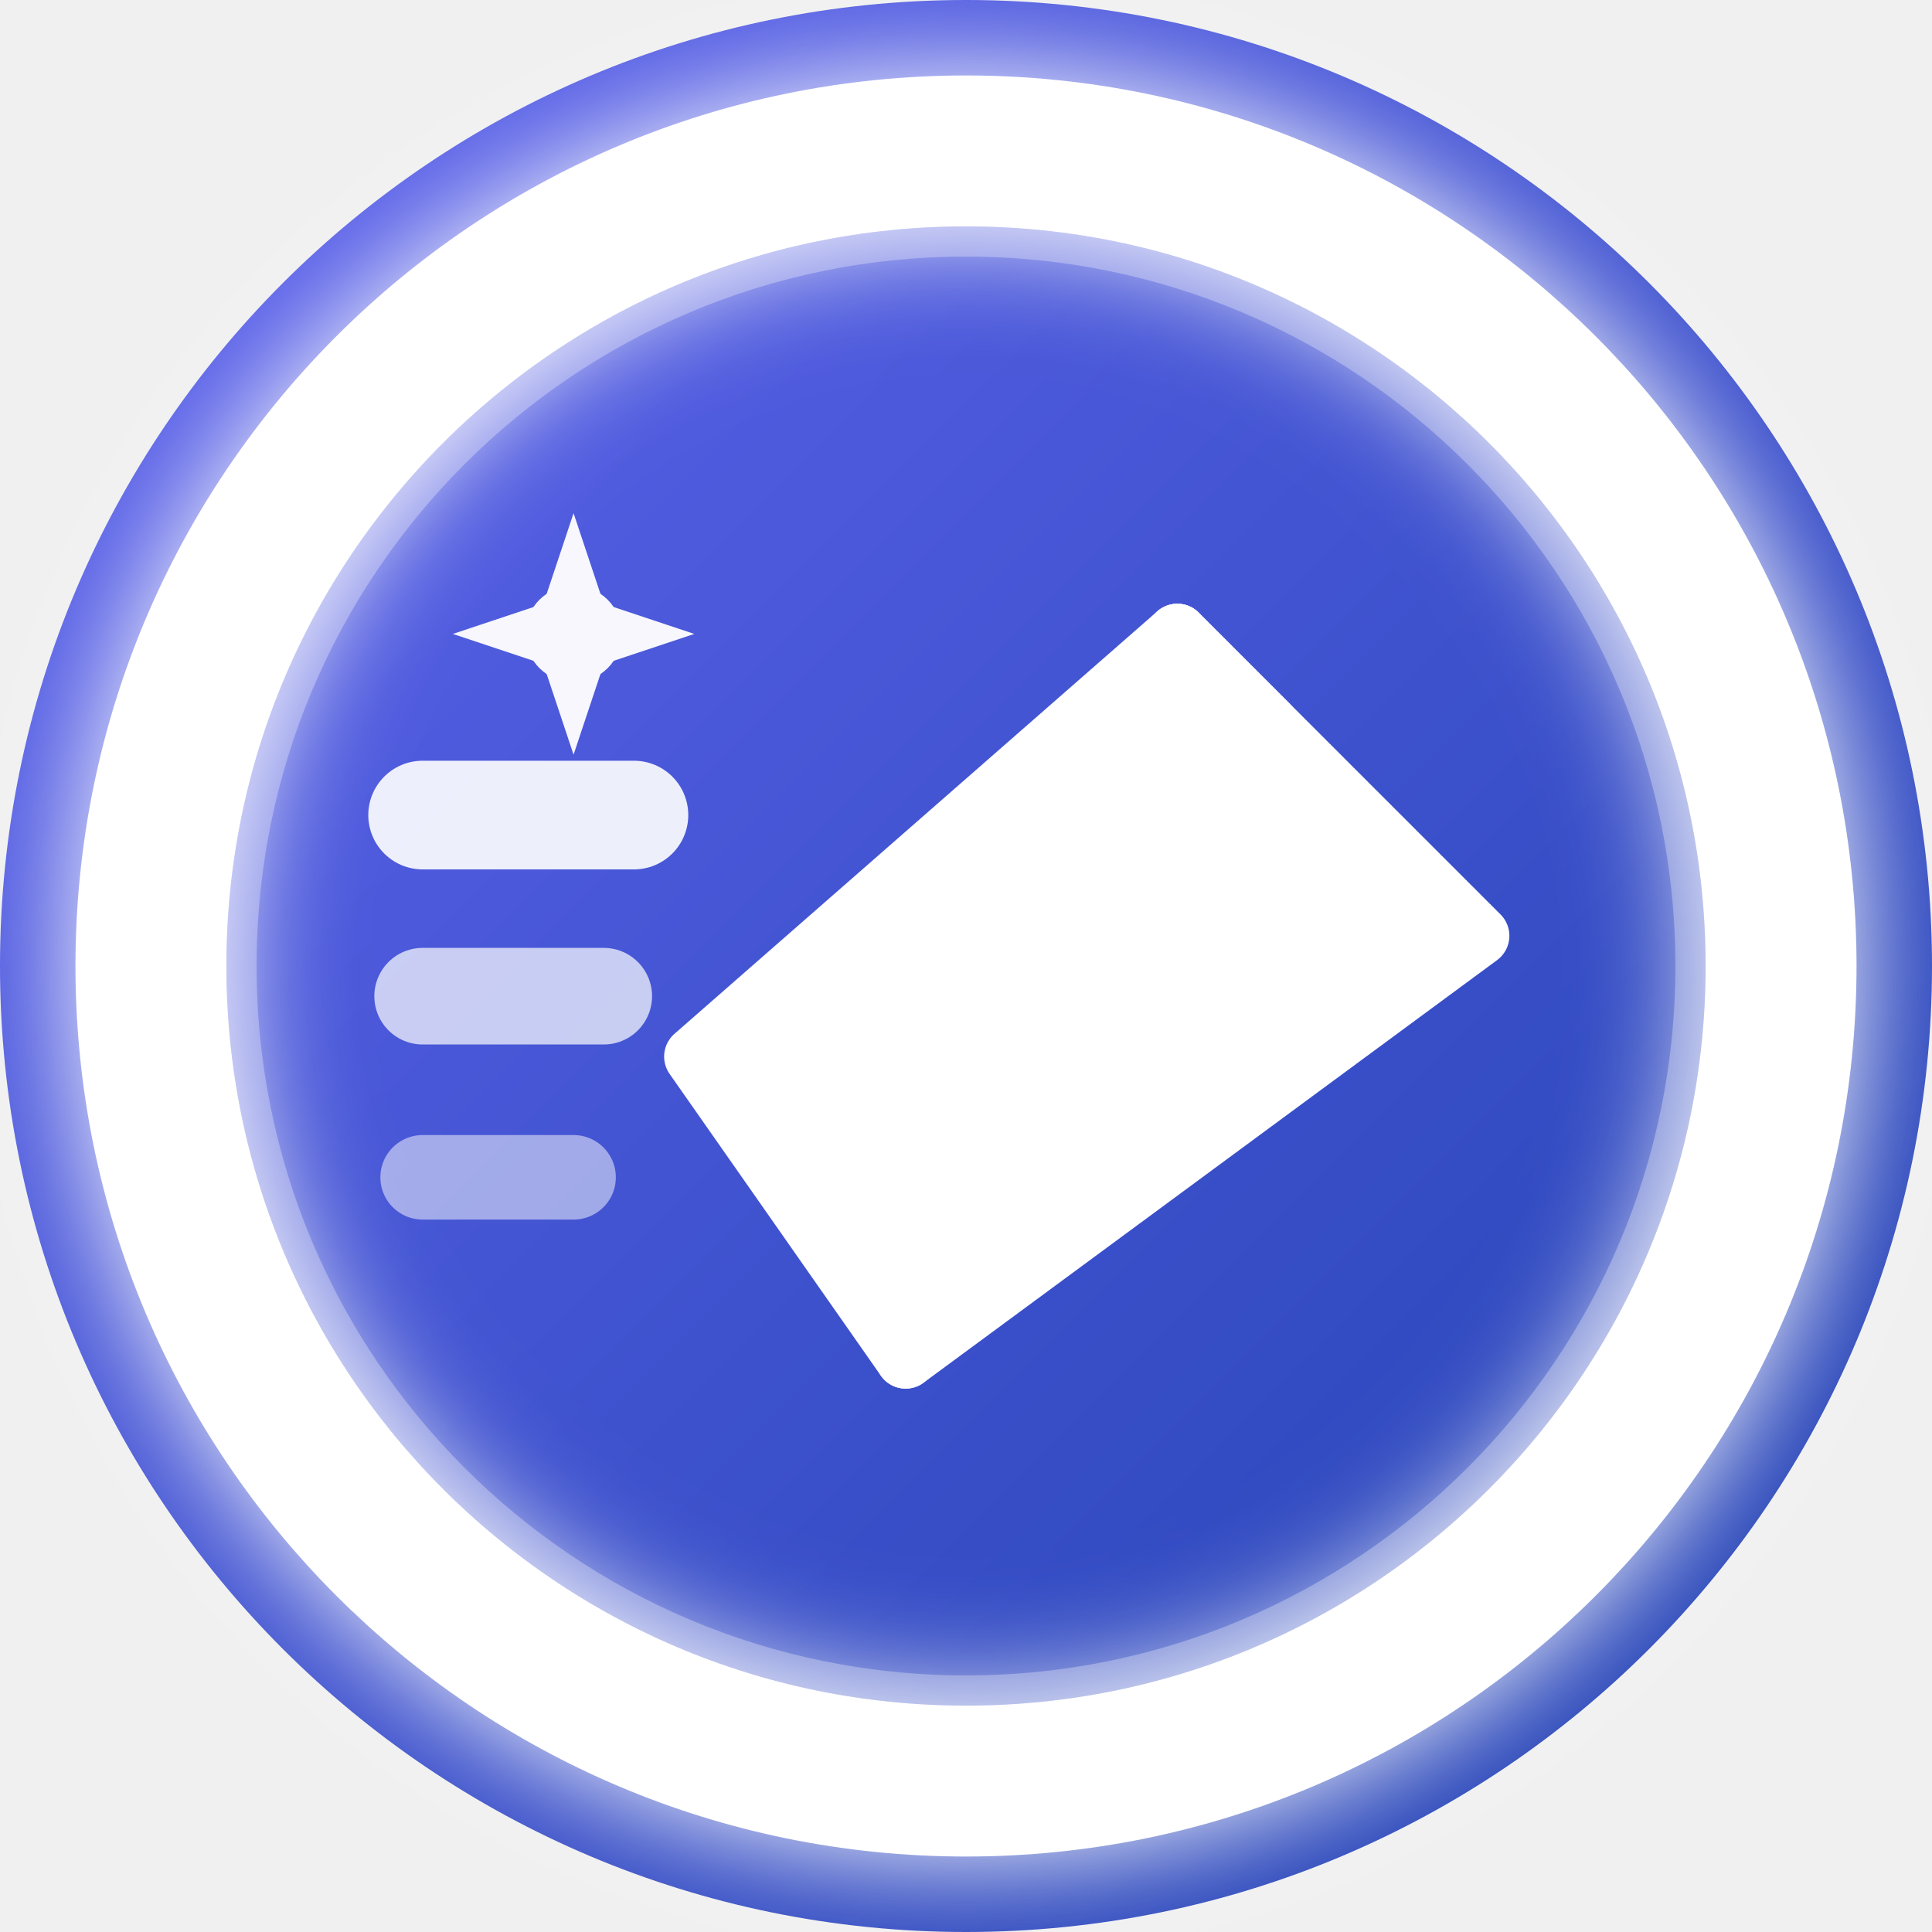
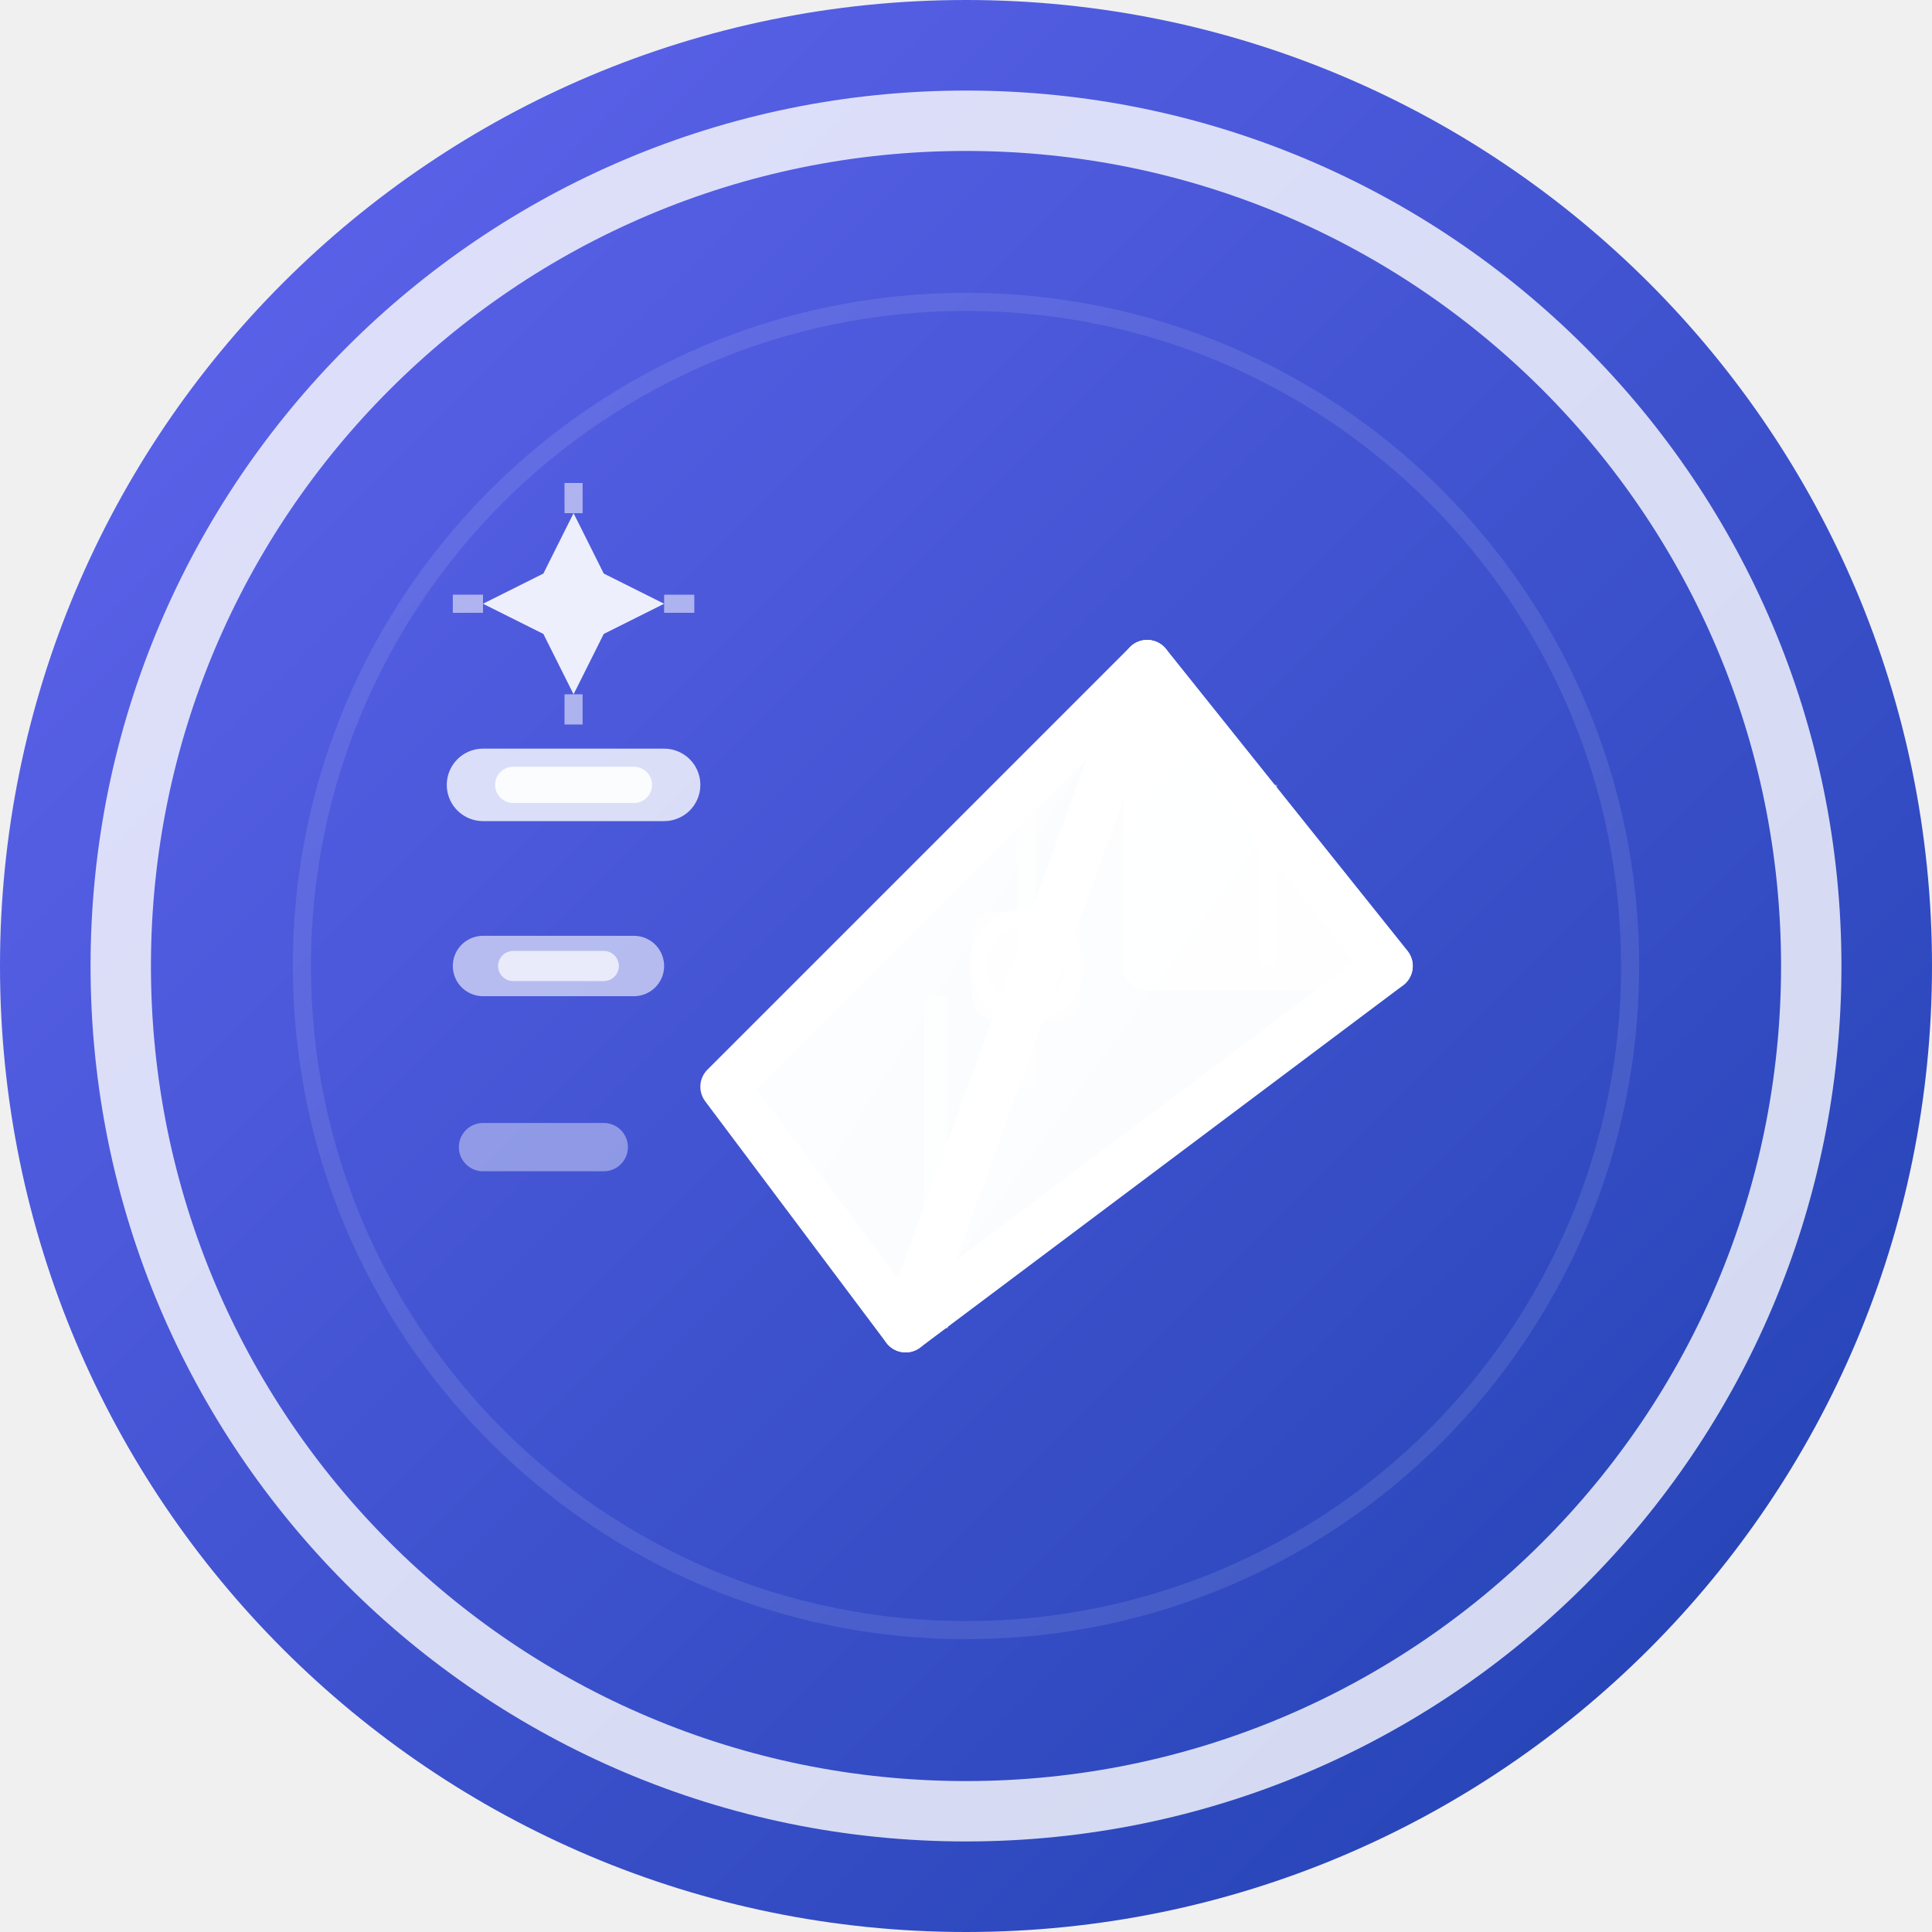
<svg xmlns="http://www.w3.org/2000/svg" width="32" height="32" viewBox="0 0 32 32" fill="none">
  <defs>
    <linearGradient id="gradient" x1="0%" y1="0%" x2="100%" y2="100%">
      <stop offset="0%" stop-color="#6366F1" />
      <stop offset="100%" stop-color="#1E40AF" />
    </linearGradient>
-     <filter id="glow">
-       <feGaussianBlur stdDeviation="1" result="coloredBlur" />
-       <feMerge>
-         <feMergeNode in="coloredBlur" />
-         <feMergeNode in="SourceGraphic" />
-       </feMerge>
-     </filter>
+     <linearGradient id="airplaneGradient" x1="0%" y1="0%" x2="100%" y2="100%">
+       <stop offset="0%" stop-color="#FFFFFF" />
+       <stop offset="100%" stop-color="#F8FAFC" />
+     </linearGradient>
  </defs>
  <rect width="32" height="32" fill="url(#gradient)" rx="16" />
-   <circle cx="16" cy="16" r="13.5" fill="none" stroke="white" stroke-width="2.5" filter="url(#glow)" />
-   <g fill="white" stroke="white" stroke-width="1" stroke-linejoin="round">
-     <path d="M11.5 17.5 L19.5 10.5 L15 22.5 L11.5 17.5 Z" />
-     <path d="M15 22.5 L19.5 10.5 L24.5 15.5 L15 22.5 Z" />
-     <path d="M19.5 10.5 L21 12 L19.5 13.5 L18 12 Z" />
+   <circle cx="16" cy="16" r="14" fill="none" stroke="white" stroke-width="1" opacity="0.8" />
+   <g fill="url(#airplaneGradient)" stroke="white" stroke-width="0.8" stroke-linejoin="round">
+     <path d="M12 18 L19 11 L15 22 L12 18 Z" />
+     <path d="M15 22 L19 11 L23 16 L15 22 Z" />
+     <path d="M19 11 L23 16 L19 16 L19 11 Z" fill="white" opacity="0.8" />
+     <path d="M12 18 L15 22" stroke-width="0.5" fill="none" opacity="0.7" />
+     <path d="M19 11 L15 22" stroke-width="0.5" fill="none" opacity="0.7" />
+     <path d="M19 11 L23 16" stroke-width="0.5" fill="none" opacity="0.7" />
+     <line x1="15.5" y1="16.5" x2="15.5" y2="22" stroke="white" stroke-width="0.4" opacity="0.6" />
+     <line x1="17" y1="13" x2="17" y2="18" stroke="white" stroke-width="0.3" opacity="0.5" />
+     <line x1="21" y1="13" x2="21" y2="16" stroke="white" stroke-width="0.3" opacity="0.5" />
+     <path d="M12 18 L13 19" stroke-width="0.4" fill="none" opacity="0.8" />
+     <path d="M23 16 L22 17" stroke-width="0.4" fill="none" opacity="0.8" />
+     <circle cx="17" cy="16" r="0.8" fill="none" stroke="white" stroke-width="0.3" opacity="0.7" />
+     <path d="M16.5 15.5 L17.5 15.5 L17.5 16.5 L16.5 16.5 Z" fill="white" opacity="0.7" />
  </g>
  <g stroke="white" stroke-linecap="round">
-     <line x1="7" y1="13.5" x2="10.5" y2="13.5" stroke-width="1.8" opacity="0.9" />
-     <line x1="7" y1="16.5" x2="10" y2="16.5" stroke-width="1.6" opacity="0.7" />
-     <line x1="7" y1="19.5" x2="9.5" y2="19.5" stroke-width="1.4" opacity="0.5" />
+     <line x1="8" y1="13" x2="11" y2="13" stroke-width="1.2" opacity="0.8" />
+     <line x1="8" y1="16" x2="10.5" y2="16" stroke-width="1" opacity="0.6" />
+     <line x1="8" y1="19" x2="10" y2="19" stroke-width="0.8" opacity="0.4" />
+     <line x1="8.5" y1="13" x2="10.5" y2="13" stroke-width="0.6" opacity="0.9" />
+     <line x1="8.5" y1="16" x2="10" y2="16" stroke-width="0.5" opacity="0.7" />
  </g>
-   <g fill="white" opacity="0.95">
-     <path d="M9.5 8.5 L10 10 L11.5 10.5 L10 11 L9.5 12.5 L9 11 L7.5 10.5 L9 10 Z" />
-     <circle cx="9.5" cy="10.5" r="0.8" />
+   <g fill="white" opacity="0.9">
+     <path d="M9.5 8.5 L10 9.5 L11 10 L10 10.5 L9.5 11.5 L9 10.5 L8 10 L9 9.5 Z" />
+     <circle cx="9.5" cy="10" r="0.3" fill="white" opacity="0.7" />
+     <circle cx="9.5" cy="10" r="0.1" fill="white" opacity="1" />
+     <line x1="9.5" y1="8" x2="9.5" y2="8.5" stroke="white" stroke-width="0.3" opacity="0.6" />
+     <line x1="9.5" y1="11.5" x2="9.5" y2="12" stroke="white" stroke-width="0.3" opacity="0.6" />
+     <line x1="8" y1="10" x2="7.5" y2="10" stroke="white" stroke-width="0.3" opacity="0.6" />
+     <line x1="11" y1="10" x2="11.5" y2="10" stroke="white" stroke-width="0.3" opacity="0.6" />
  </g>
-   <circle cx="16" cy="16" r="12" fill="none" stroke="white" stroke-width="0.5" opacity="0.3" />
+   <circle cx="16" cy="16" r="11" fill="none" stroke="white" stroke-width="0.3" opacity="0.1" />
</svg>
